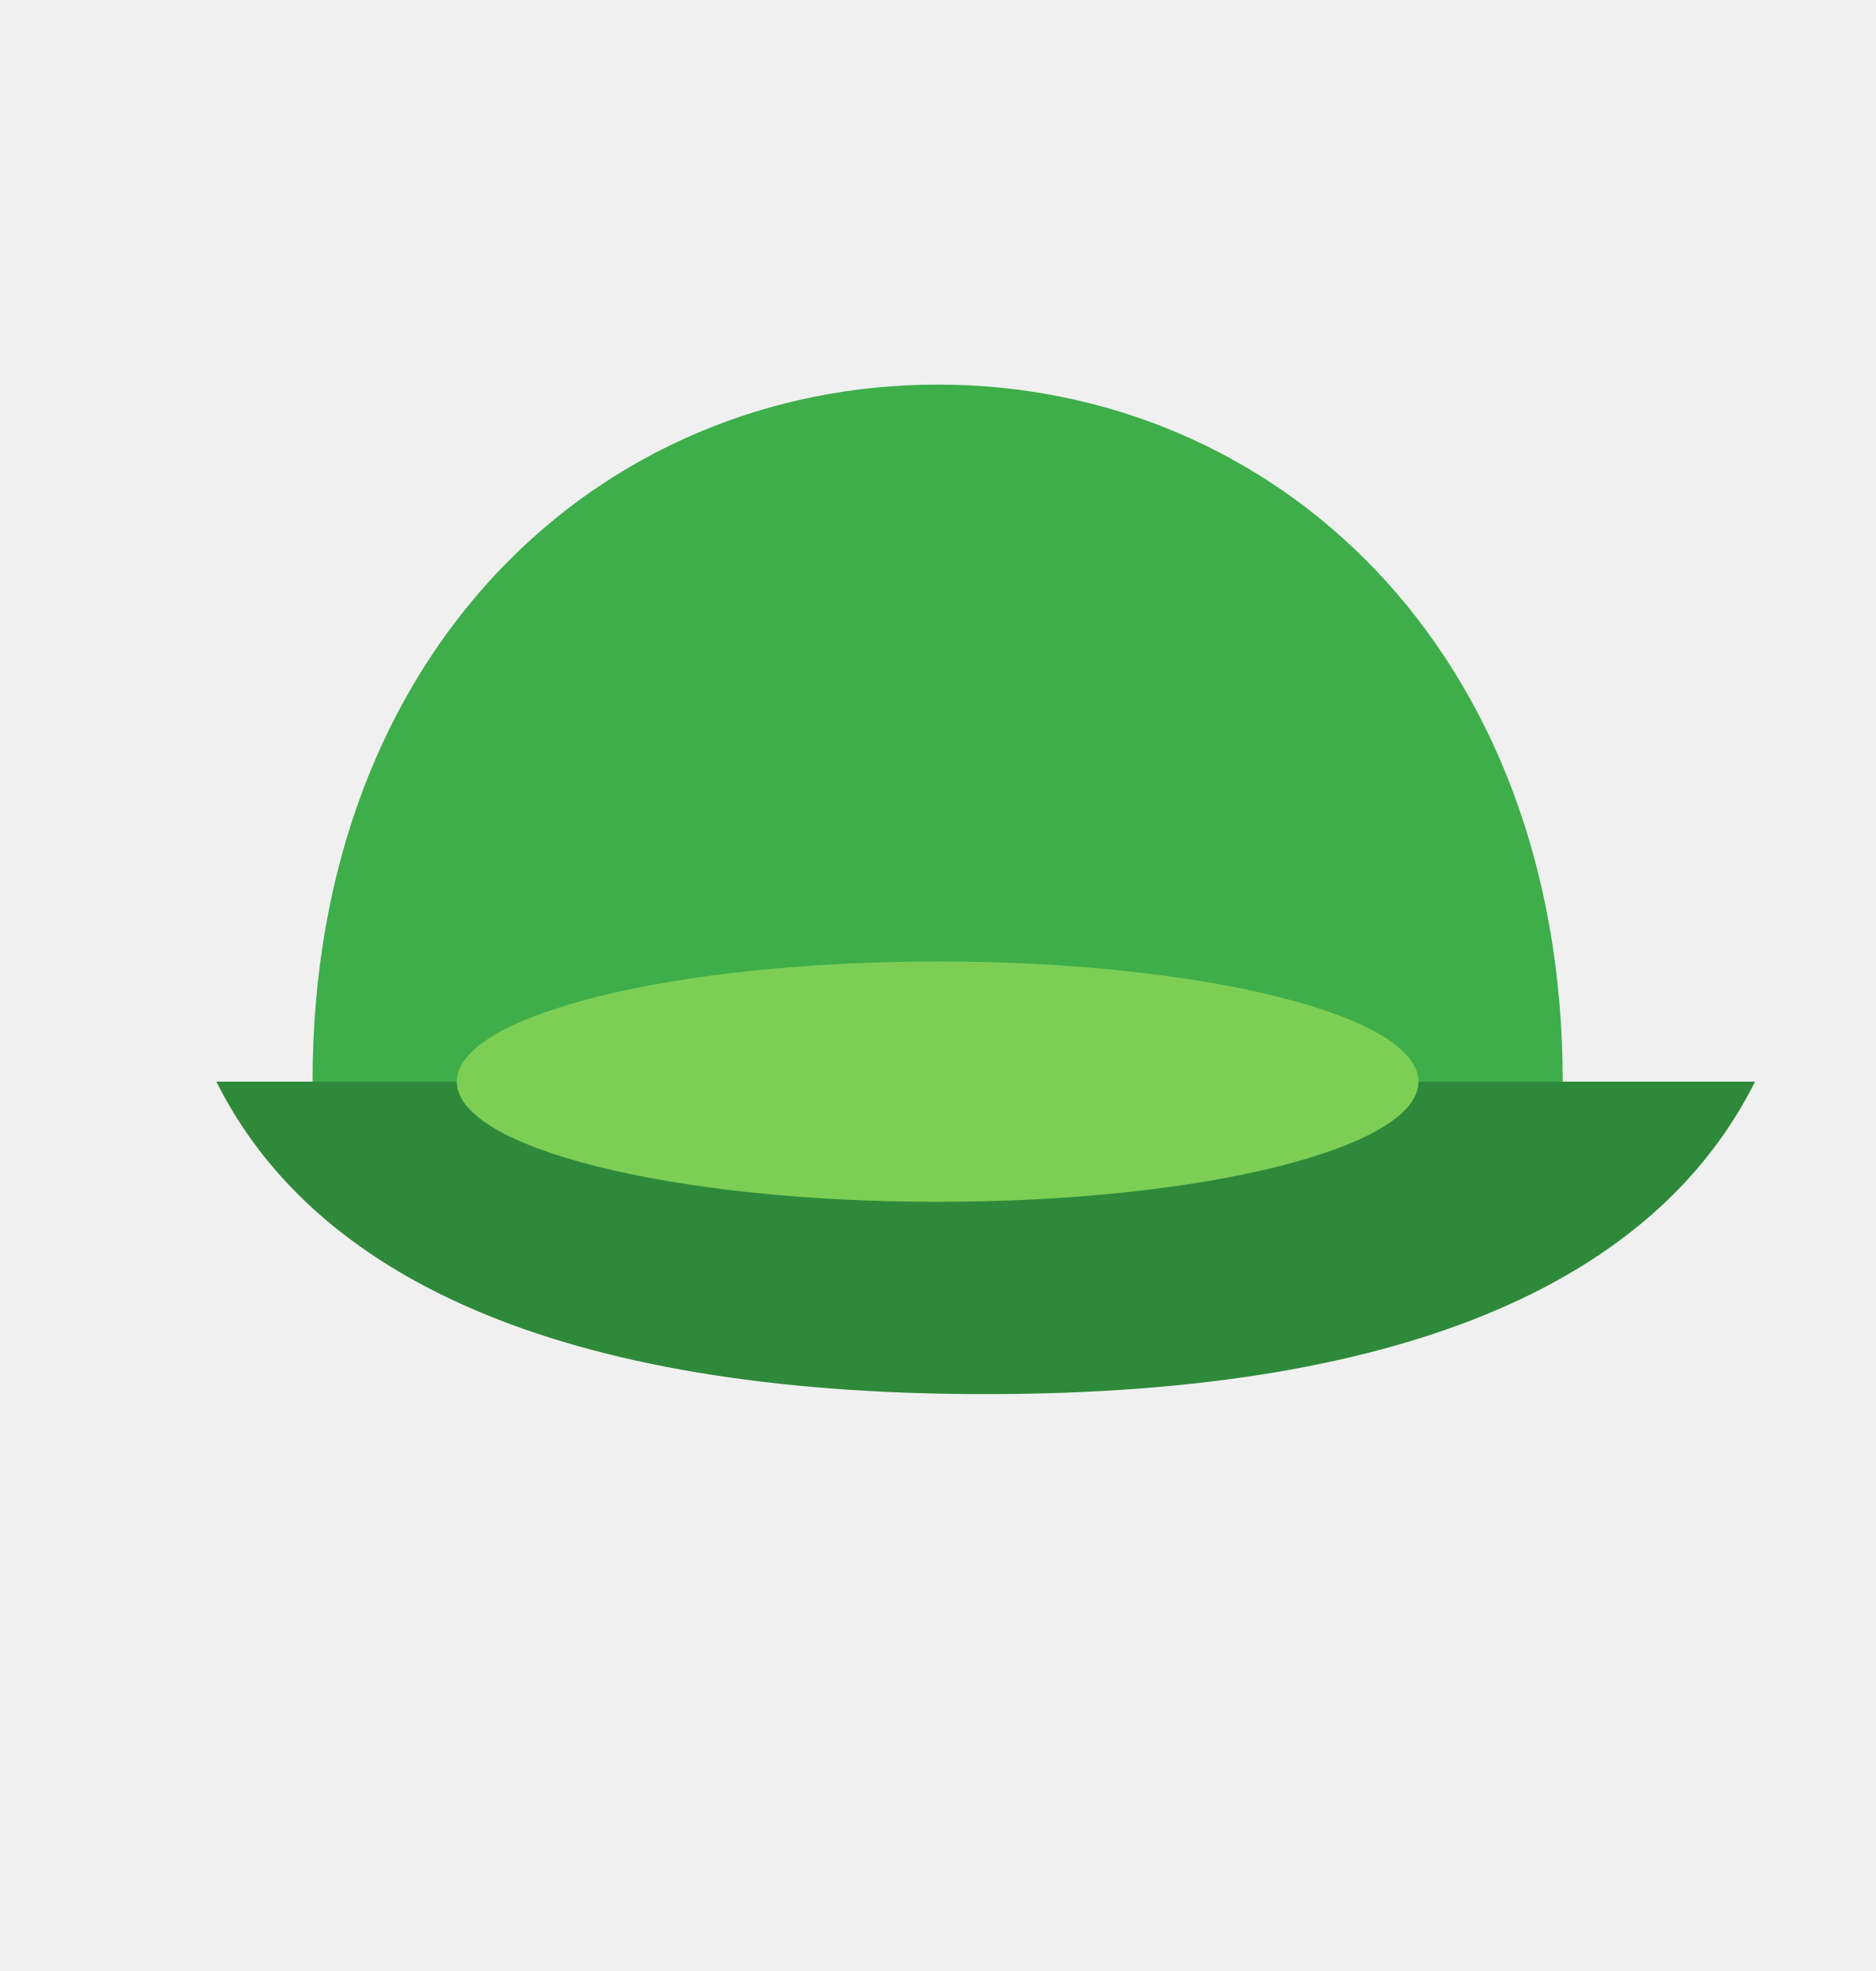
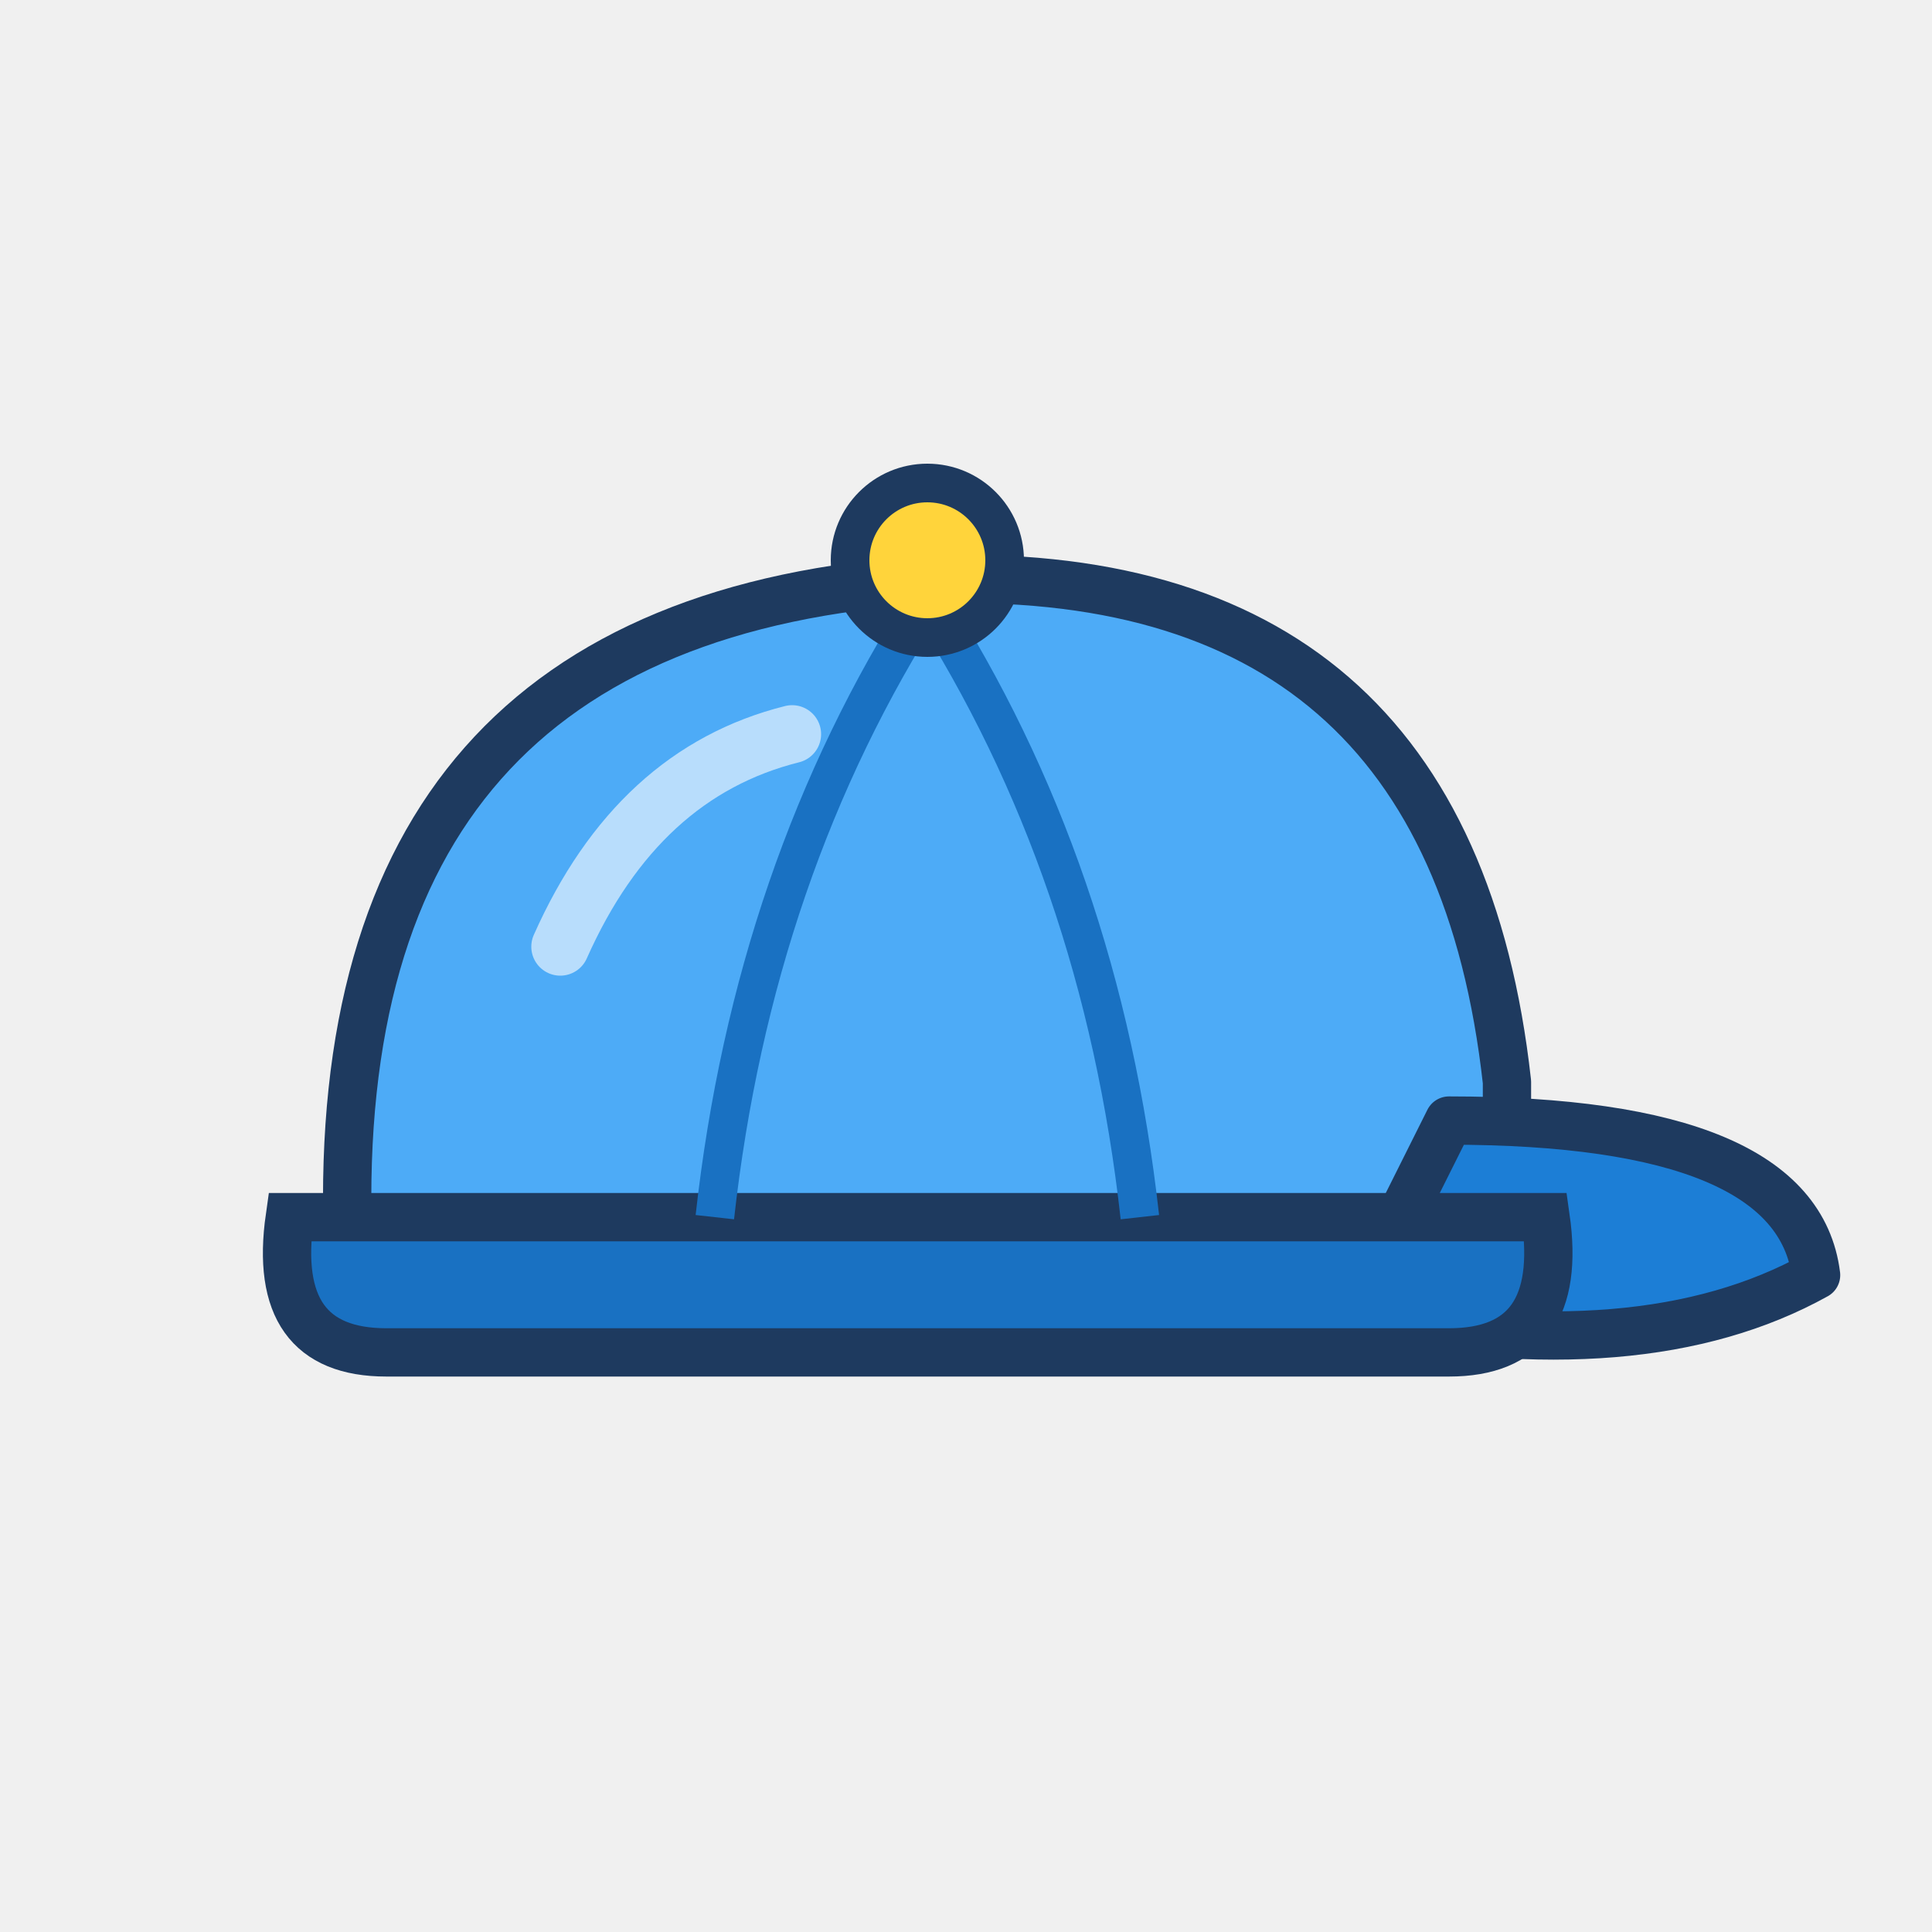
- <svg xmlns="http://www.w3.org/2000/svg" viewBox="22 18 156 164">
-   <path d="M48 108c0-36 24-58 52-58s52 22 52 58H48z" fill="#3dae4a" />
-   <path d="M40 108h128c-8 16-28 26-64 26s-56-10-64-26z" fill="#2e8a3a" />
-   <ellipse cx="100" cy="108" rx="40" ry="10" fill="#7dce55" />
+ <svg xmlns="http://www.w3.org/2000/svg" viewBox="0 0 200 200">
+   <path d="M36 128 Q34 64 96 60 Q150 58 156 112 L156 128 Z" fill="#4dabf7" stroke="#1e3a5f" stroke-width="5" stroke-linejoin="round" />
+   <path d="M150 116 Q186 116 188 132 Q170 142 140 136 Z" fill="#1c7ed6" stroke="#1e3a5f" stroke-width="5" stroke-linejoin="round" />
+   <path d="M30 126 H160 Q162 140 150 140 H40 Q28 140 30 126 Z" fill="#1971c2" stroke="#1e3a5f" stroke-width="5" />
+   <path d="M96 62 Q78 90 74 126 M96 62 Q114 90 118 126" stroke="#1971c2" stroke-width="4" fill="none" />
+   <circle cx="96" cy="58" r="8" fill="#ffd43b" stroke="#1e3a5f" stroke-width="4" />
+   <path d="M58 98 Q66 80 82 76" stroke="#fff" stroke-width="6" fill="none" stroke-linecap="round" opacity=".6" />
</svg>
